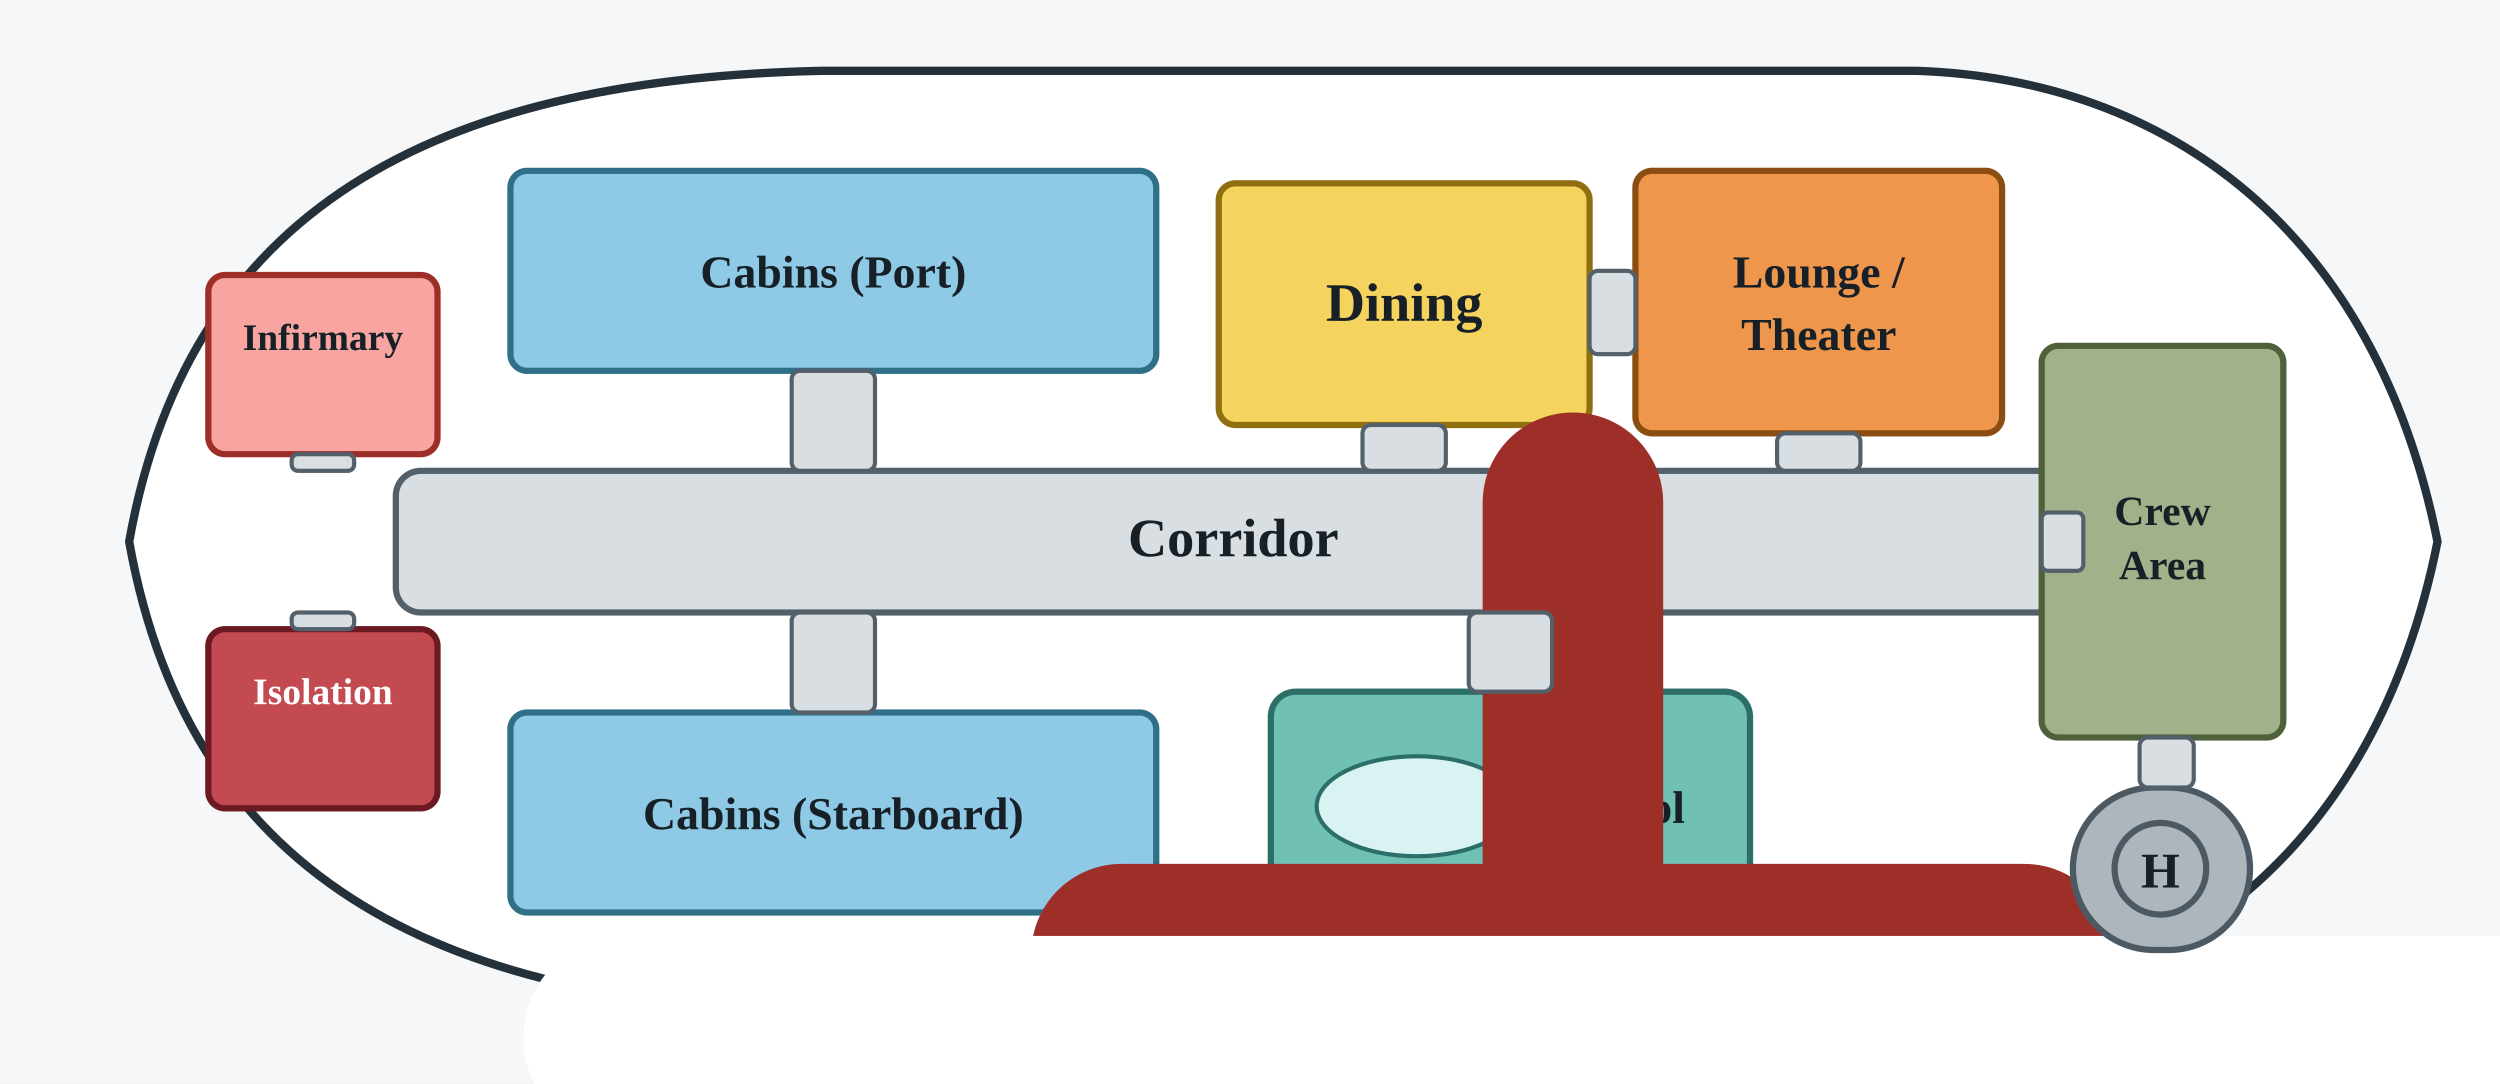
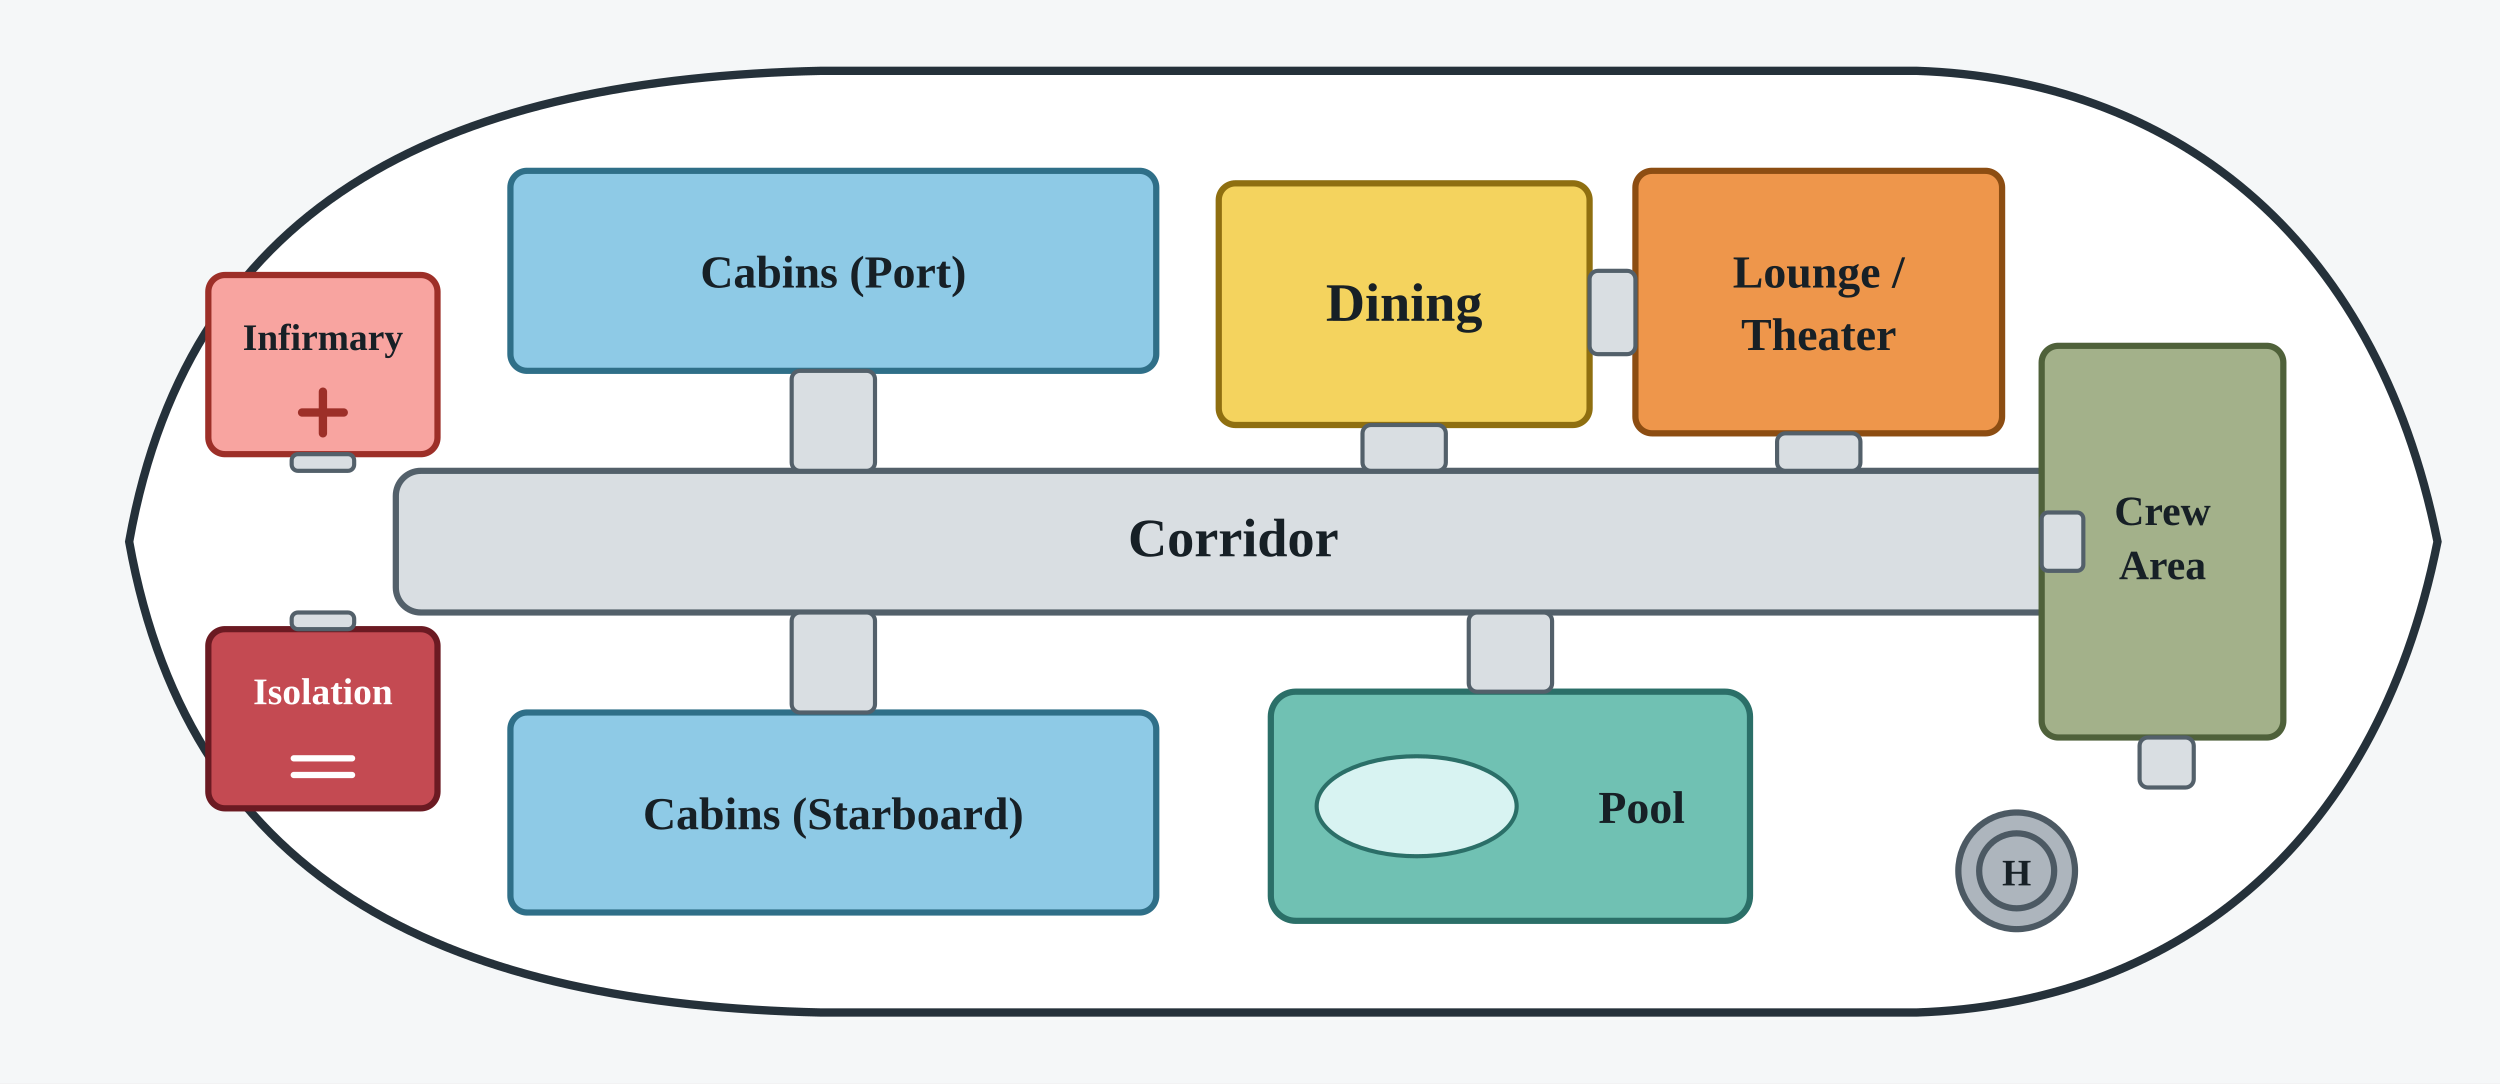
<svg xmlns="http://www.w3.org/2000/svg" viewBox="0 0 1200 520" role="img" aria-labelledby="title desc">
-   <defs>
-     <symbol id="medical-cross" viewBox="-12 -12 24 24" overflow="visible">
-       <path d="M0 -10 V10 M-10 0 H10" stroke="currentColor" stroke-width="4" stroke-linecap="round" fill="none" />
-     </symbol>
-     <symbol id="isolation-bars" viewBox="-16 -8 32 16" overflow="visible">
-       <path d="M-14 -4 H14 M-14 4 H14" stroke="currentColor" stroke-width="3" stroke-linecap="round" fill="none" />
-     </symbol>
-   </defs>
  <rect width="1200" height="520" fill="#f5f7f8" />
  <path d="M62 260 C92 92 220 38 394 34 L920 34 C1040 38 1140 110 1170 260 C1140 410 1040 482 920 486 L394 486 C220 482 92 428 62 260 Z" fill="#ffffff" stroke="#25313a" stroke-width="4" />
  <rect data-zone-id="corridor_spine" x="190" y="226" width="805" height="68" rx="12" fill="#d9dee2" stroke="#53606a" stroke-width="3" />
  <text x="592" y="267" text-anchor="middle" font-size="26" font-weight="700" fill="#172026">Corridor</text>
  <rect data-zone-id="cabins_port" x="245" y="82" width="310" height="96" rx="8" fill="#8ecae6" stroke="#2f6f88" stroke-width="3" />
  <text x="400" y="138" text-anchor="middle" font-size="22" font-weight="700" fill="#172026">Cabins (Port)</text>
  <rect data-zone-id="cabins_starboard" x="245" y="342" width="310" height="96" rx="8" fill="#8ecae6" stroke="#2f6f88" stroke-width="3" />
  <text x="400" y="398" text-anchor="middle" font-size="22" font-weight="700" fill="#172026">Cabins (Starboard)</text>
  <rect data-zone-id="dining" x="585" y="88" width="178" height="116" rx="8" fill="#f4d35e" stroke="#8f6f10" stroke-width="3" />
  <text x="674" y="154" text-anchor="middle" font-size="26" font-weight="700" fill="#172026">Dining</text>
  <rect data-zone-id="lounge_theater" x="785" y="82" width="176" height="126" rx="8" fill="#ee964b" stroke="#8c4d12" stroke-width="3" />
  <text x="873" y="138" text-anchor="middle" font-size="22" font-weight="700" fill="#172026">Lounge /</text>
  <text x="873" y="168" text-anchor="middle" font-size="22" font-weight="700" fill="#172026">Theater</text>
  <rect data-zone-id="pool_deck" x="610" y="332" width="230" height="110" rx="12" fill="#70c1b3" stroke="#2b6f68" stroke-width="3" />
  <ellipse cx="680" cy="387" rx="48" ry="24" fill="#d8f3f2" stroke="#2b6f68" stroke-width="2" />
  <text x="788" y="395" text-anchor="middle" font-size="22" font-weight="700" fill="#172026">Pool</text>
  <rect data-zone-id="infirmary" x="100" y="132" width="110" height="86" rx="8" fill="#f8a4a0" stroke="#9d2f28" stroke-width="3" />
  <text x="155" y="168" text-anchor="middle" font-size="18" font-weight="700" fill="#172026">Infirmary</text>
-   <g color="#9d2f28">
-     <use href="#medical-cross" x="155" y="198" />
-   </g>
+   <path d="M155 188 V208 M145 198 H165" stroke="#9d2f28" stroke-width="4" stroke-linecap="round" fill="none" />
  <rect data-zone-id="isolation" x="100" y="302" width="110" height="86" rx="8" fill="#c44a52" stroke="#6b1a22" stroke-width="3" />
  <text x="155" y="338" text-anchor="middle" font-size="18" font-weight="700" fill="#ffffff">Isolation</text>
-   <g color="#ffffff">
-     <use href="#isolation-bars" x="155" y="368" />
-   </g>
+   <path d="M141 364 H169 M141 372 H169" stroke="#ffffff" stroke-width="3" stroke-linecap="round" fill="none" />
  <rect data-zone-id="crew_area" x="980" y="166" width="116" height="188" rx="8" fill="#a3b18a" stroke="#4f613a" stroke-width="3" />
  <text x="1038" y="252" text-anchor="middle" font-size="20" font-weight="700" fill="#172026">Crew</text>
  <text x="1038" y="278" text-anchor="middle" font-size="20" font-weight="700" fill="#172026">Area</text>
-   <rect data-zone-id="helipad" x="995" y="378" width="85" height="78" rx="39" fill="#adb5bd" stroke="#4c5963" stroke-width="3" />
-   <circle cx="1037" cy="417" r="22" fill="none" stroke="#4c5963" stroke-width="3" />
-   <text x="1037" y="426" text-anchor="middle" font-size="24" font-weight="700" fill="#172026">H</text>
+   <rect data-zone-id="helipad" x="940" y="390" width="56" height="56" rx="28" fill="#adb5bd" stroke="#4c5963" stroke-width="3" />
+   <circle cx="968" cy="418" r="18" fill="none" stroke="#4c5963" stroke-width="3" />
+   <text x="968" y="425" text-anchor="middle" font-size="18" font-weight="700" fill="#172026">H</text>
  <g class="zone-bridge" fill="#d9dee2" stroke="#53606a" stroke-width="2">
    <rect x="380" y="178" width="40" height="48" rx="4" />
    <rect x="380" y="294" width="40" height="48" rx="4" />
    <rect x="654" y="204" width="40" height="22" rx="4" />
    <rect x="853" y="208" width="40" height="18" rx="4" />
    <rect x="705" y="294" width="40" height="38" rx="4" />
    <rect x="140" y="218" width="30" height="8" rx="3" />
    <rect x="140" y="294" width="30" height="8" rx="3" />
    <rect x="980" y="246" width="20" height="28" rx="3" />
    <rect x="1027" y="354" width="26" height="24" rx="4" />
    <rect x="763" y="130" width="22" height="40" rx="4" />
  </g>
</svg>
